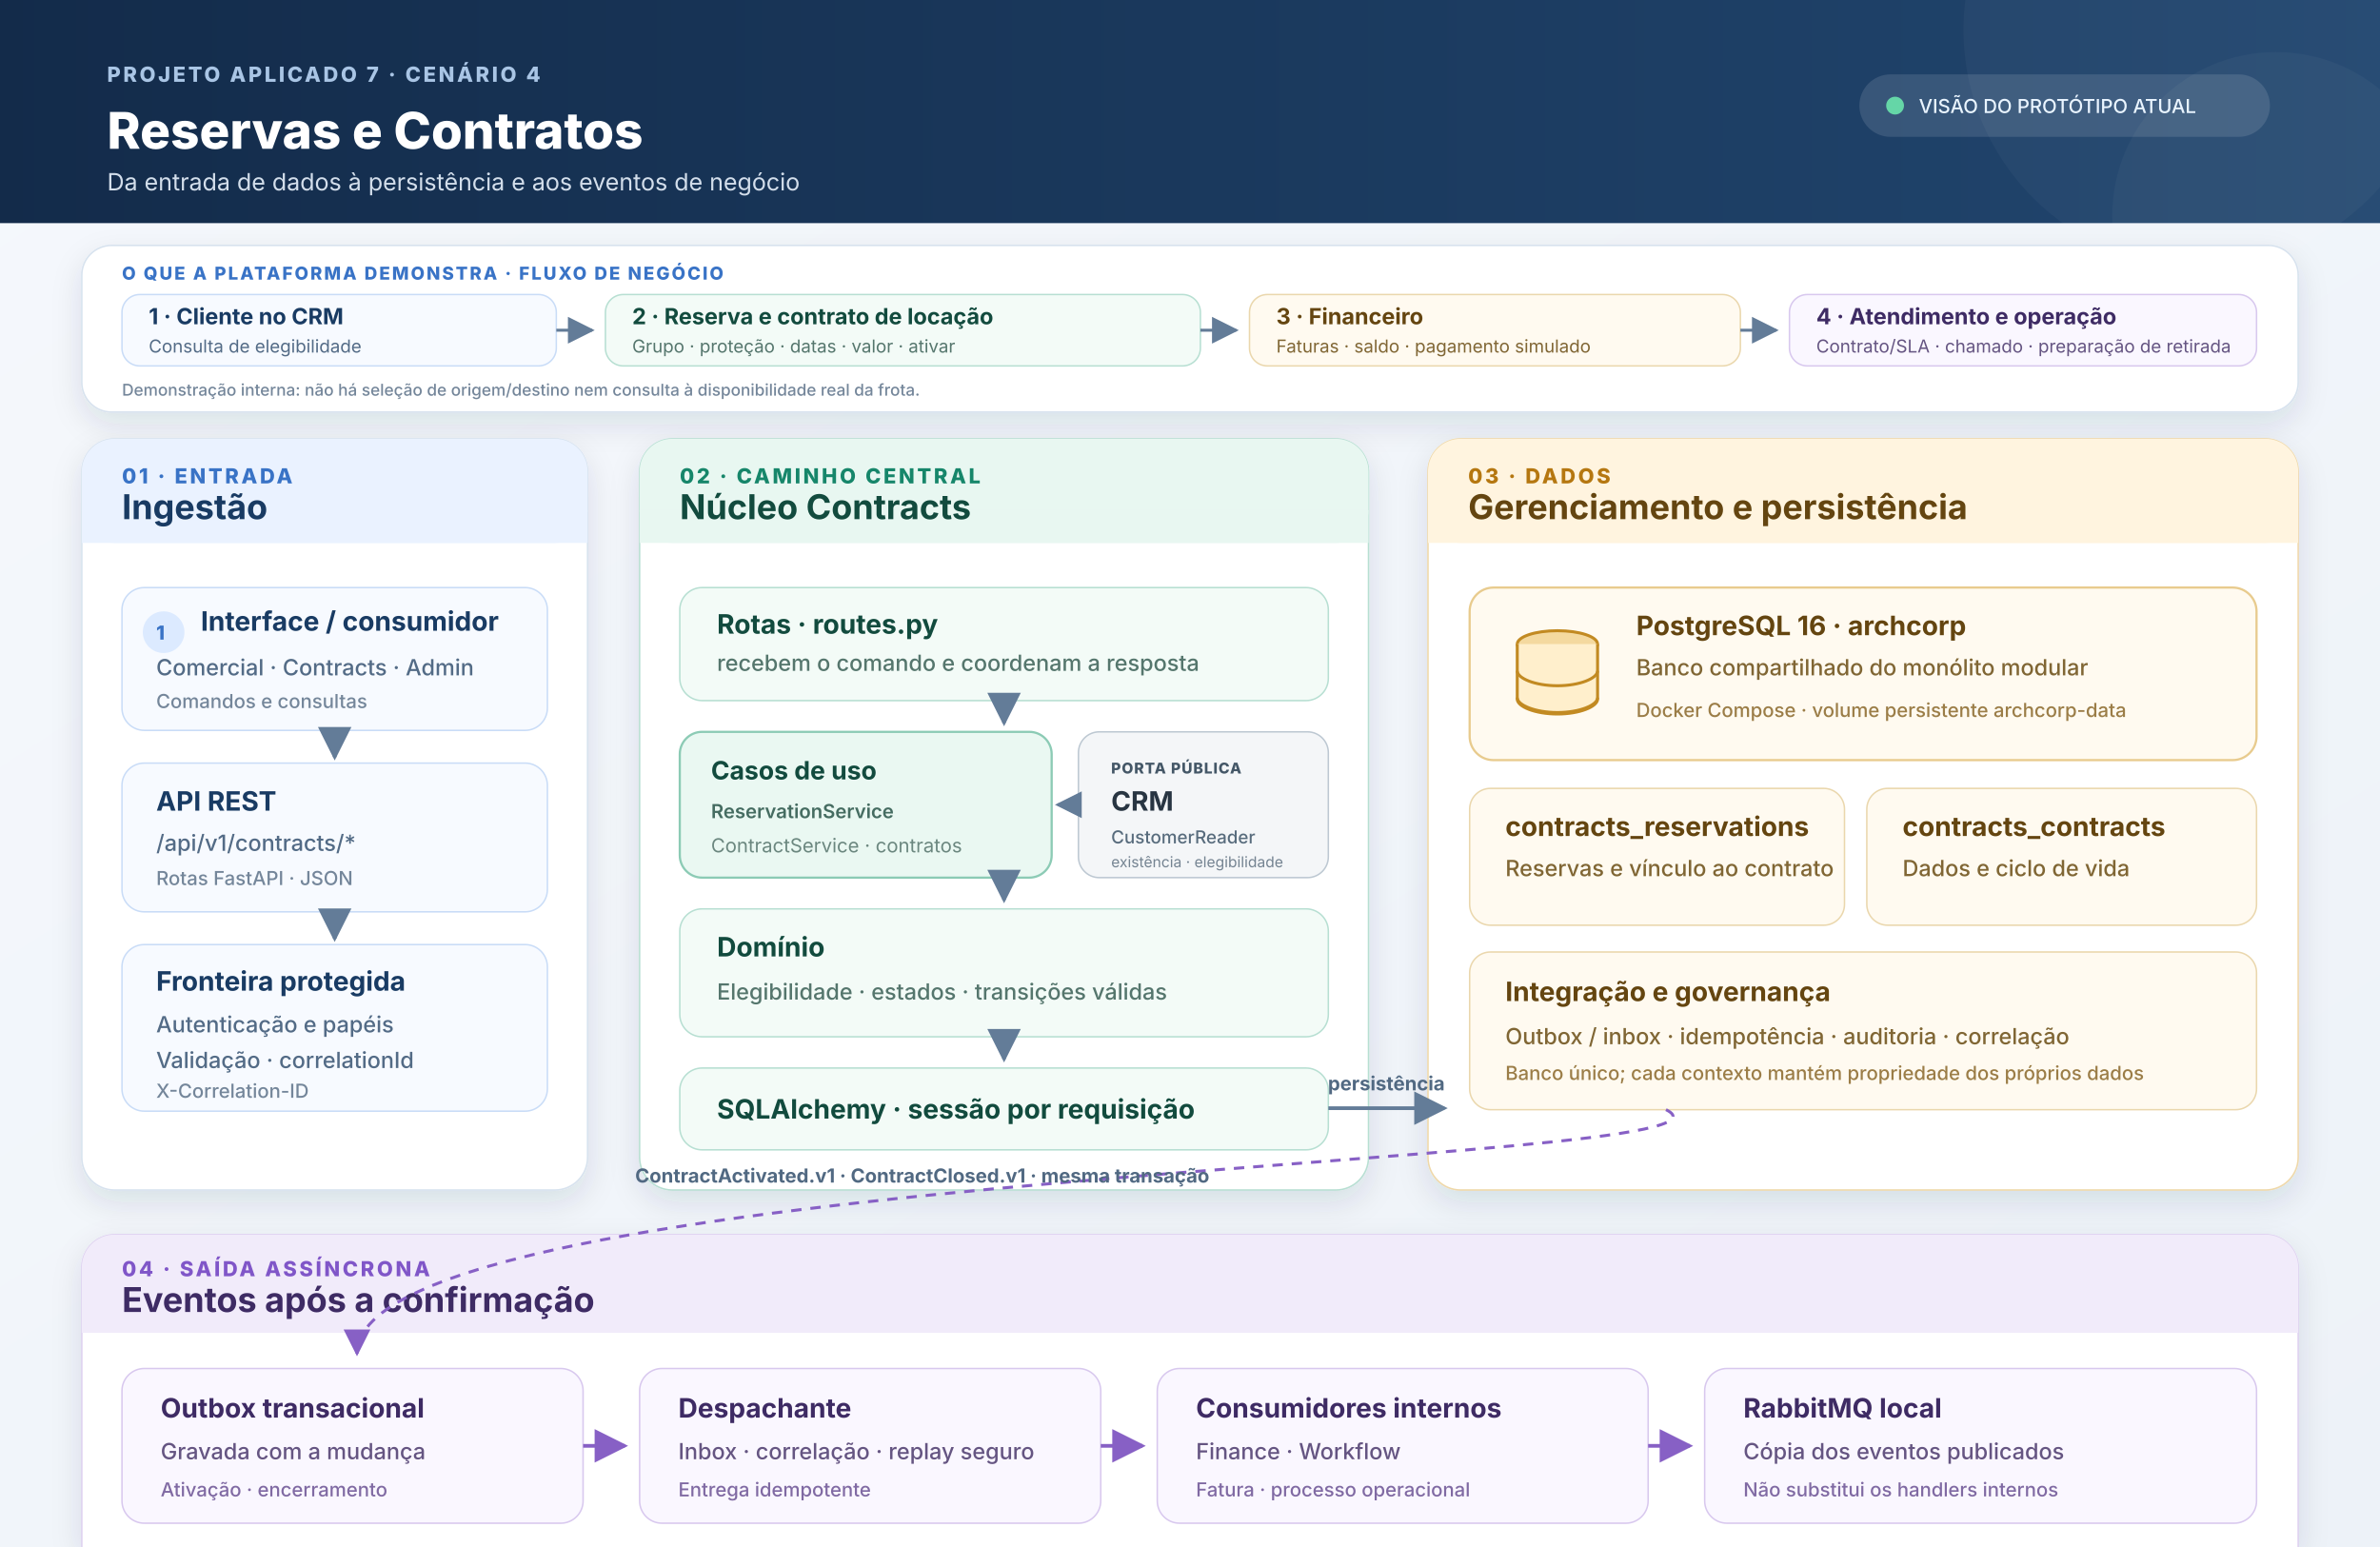
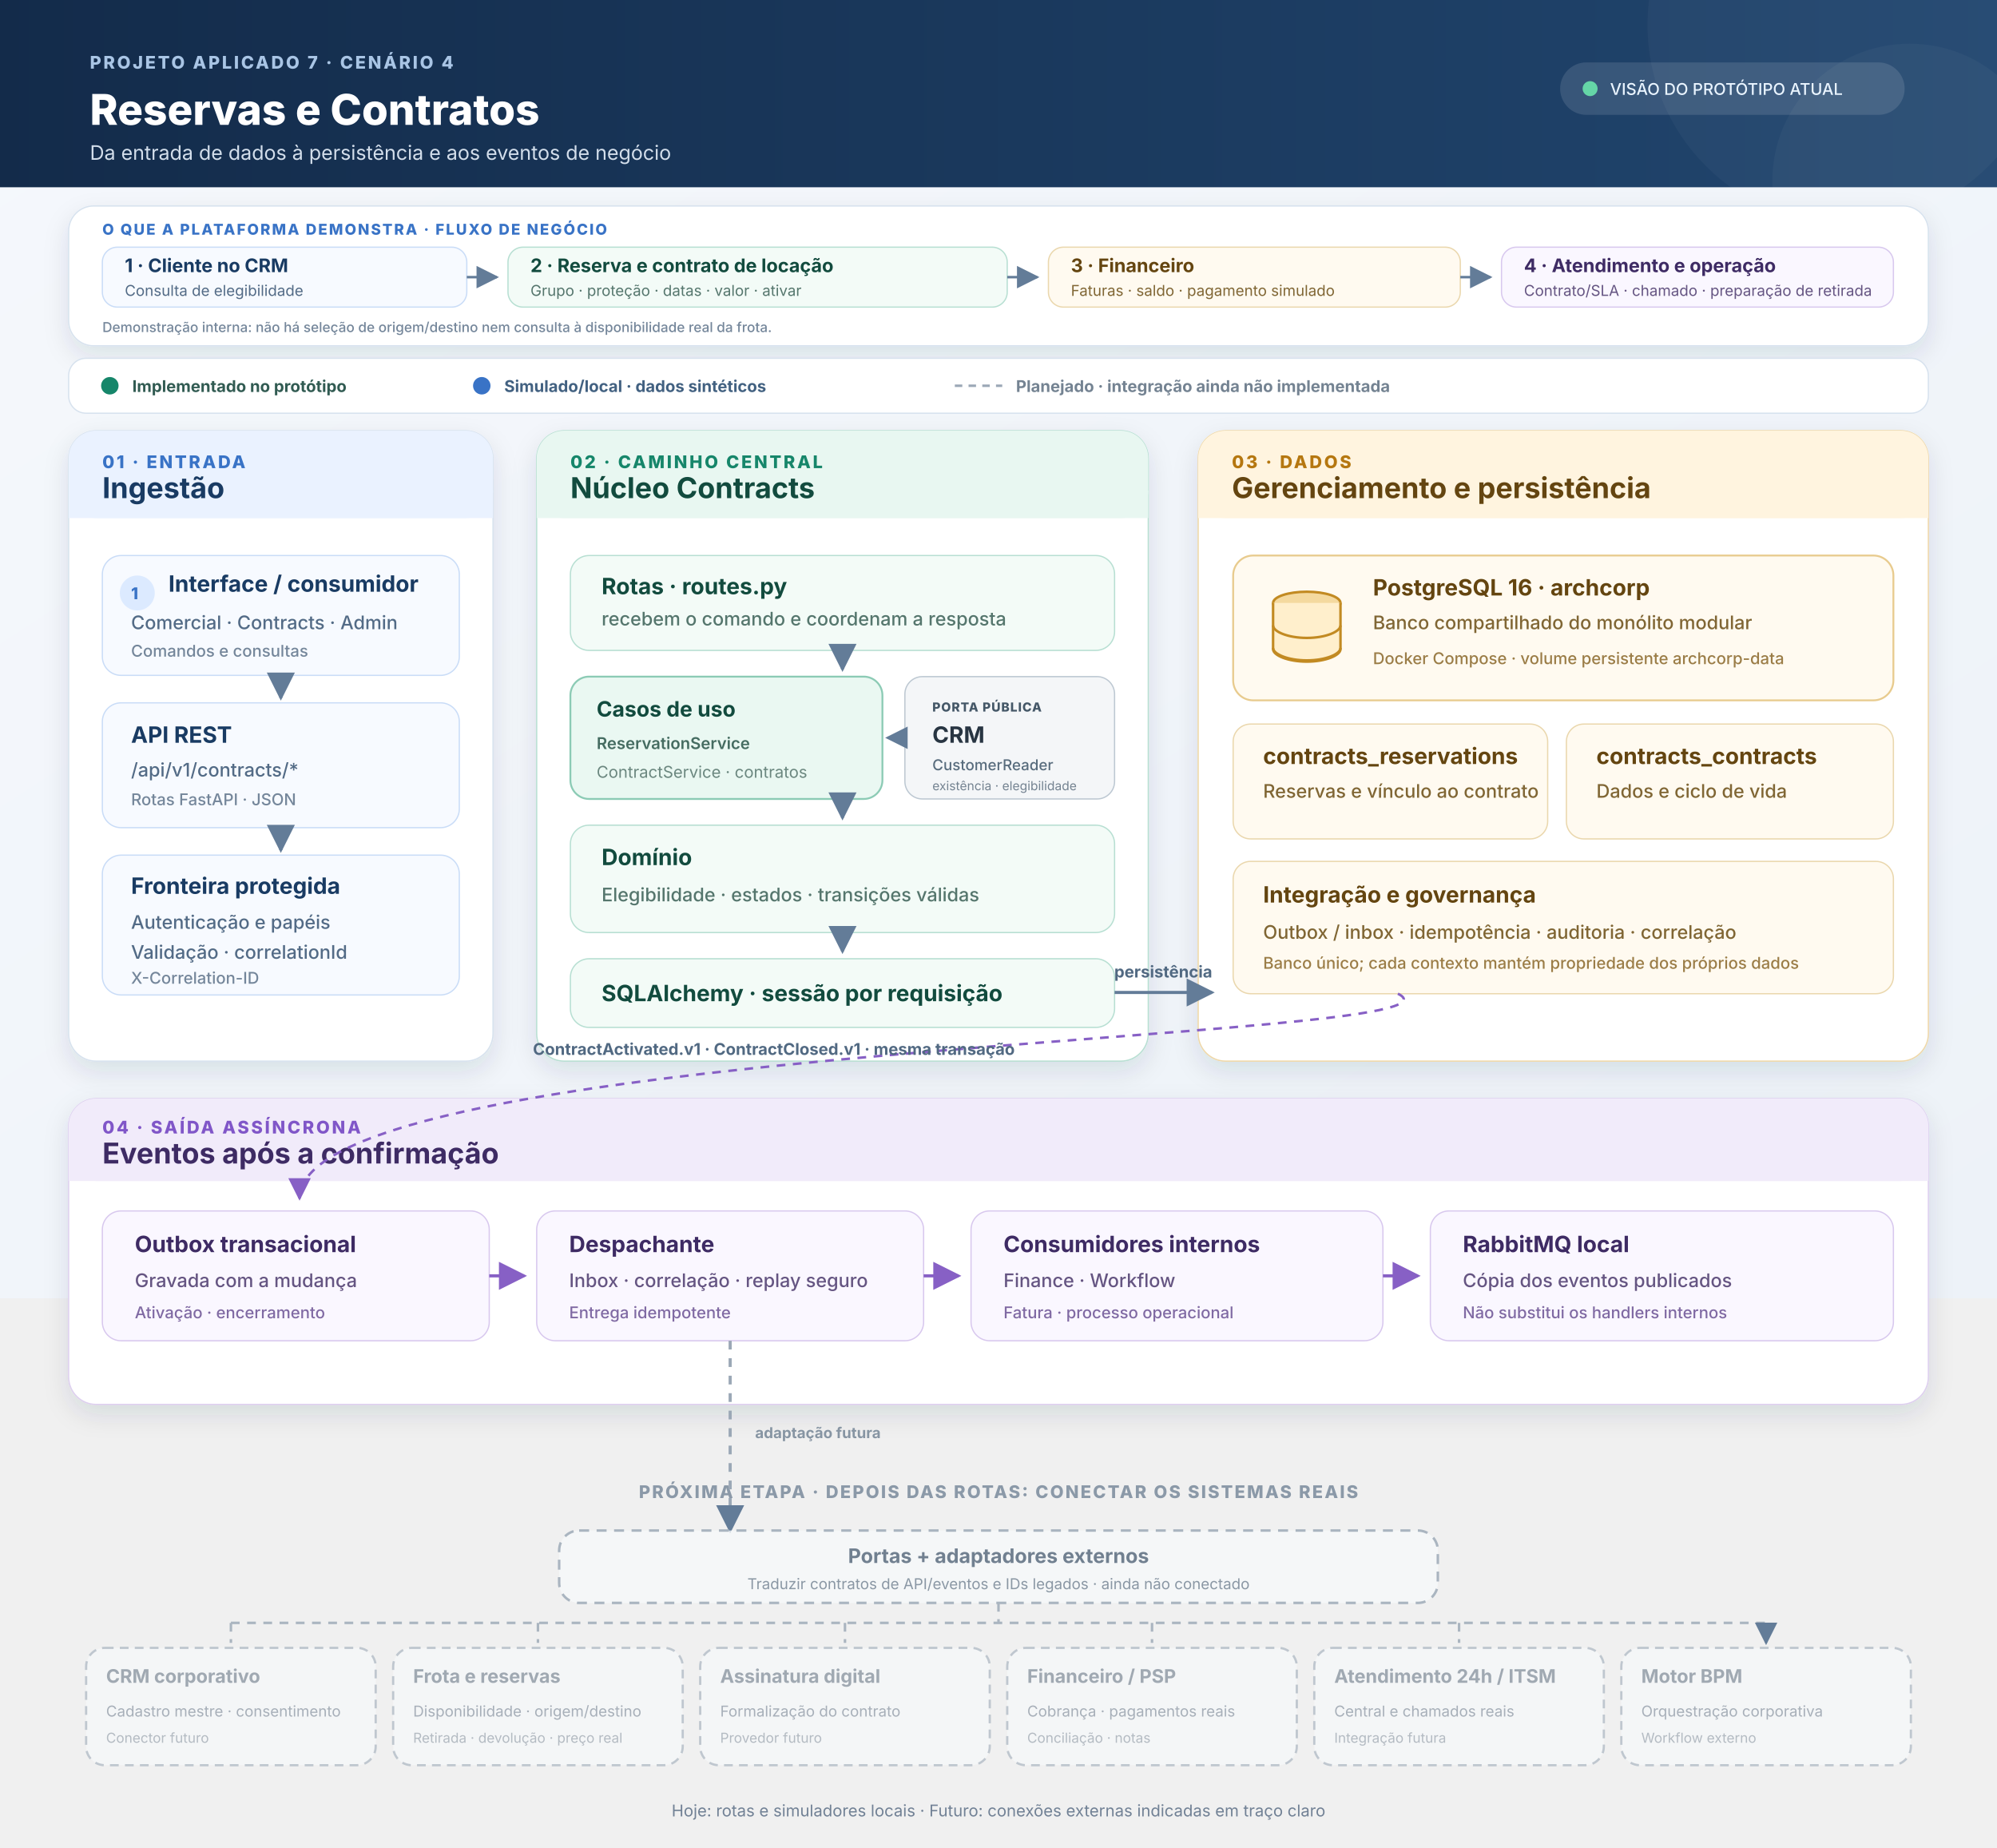
- <svg xmlns="http://www.w3.org/2000/svg" width="1600" height="1040" viewBox="0 0 1600 1040" role="img" aria-labelledby="title desc">
+ <svg xmlns="http://www.w3.org/2000/svg" width="1600" height="1480" viewBox="0 0 1600 1480" role="img" aria-labelledby="title desc">
  <defs>
    <linearGradient id="bg" x1="0" y1="0" x2="1" y2="1">
      <stop offset="0" stop-color="#f5f8fc" />
      <stop offset="1" stop-color="#edf2f8" />
    </linearGradient>
    <linearGradient id="navy" x1="0" y1="0" x2="1" y2="0">
      <stop stop-color="#132b4a" />
      <stop offset="1" stop-color="#21466f" />
    </linearGradient>
    <filter id="shadow" x="-20%" y="-20%" width="140%" height="160%">
      <feDropShadow dx="0" dy="8" stdDeviation="10" flood-color="#18324f" flood-opacity=".11" />
    </filter>
    <marker id="arrow" viewBox="0 0 10 10" refX="9" refY="5" markerWidth="9" markerHeight="9" orient="auto-start-reverse">
      <path d="M0 0L10 5 0 10z" fill="#637c98" />
    </marker>
    <marker id="arrowPurple" viewBox="0 0 10 10" refX="9" refY="5" markerWidth="9" markerHeight="9" orient="auto">
      <path d="M0 0L10 5 0 10z" fill="#8760c5" />
    </marker>
    <style>
    text{font-family:Inter,ui-sans-serif,system-ui,-apple-system,"Segoe UI",sans-serif}
    .eyebrow{font-size:14px;font-weight:800;letter-spacing:1.7px}
    .head{font-size:23px;font-weight:750}
    .label{font-size:18px;font-weight:720}
    .body{font-size:15px;font-weight:500}
    .small{font-size:13px;font-weight:550}
    .flow{font-size:13px;font-weight:700;fill:#516982}
    .pill{font-size:12px;font-weight:800;letter-spacing:.7px}
  </style>
  </defs>
  <rect width="1600" height="1040" rx="0" fill="url(#bg)" />
  <rect x="0" y="0" width="1600" height="150" fill="url(#navy)" />
  <circle cx="1480" cy="20" r="160" fill="#ffffff" opacity=".035" />
  <circle cx="1530" cy="145" r="110" fill="#ffffff" opacity=".035" />
  <text x="72" y="55" fill="#a9c5e5" class="eyebrow">PROJETO APLICADO 7 · CENÁRIO 4</text>
  <text x="72" y="100" fill="#ffffff" font-size="34" font-weight="780">Reservas e Contratos</text>
  <text x="72" y="128" fill="#d3deeb" font-size="16">Da entrada de dados à persistência e aos eventos de negócio</text>
  <rect x="1250" y="50" width="276" height="42" rx="21" fill="#ffffff" opacity=".12" />
  <circle cx="1274" cy="71" r="6" fill="#65d6a7" />
  <text x="1290" y="76" fill="#e9f4ff" class="small">VISÃO DO PROTÓTIPO ATUAL</text>
  <rect x="55" y="165" width="1490" height="112" rx="20" fill="#ffffff" stroke="#d7e2ee" filter="url(#shadow)" />
  <text x="82" y="188" fill="#3973c6" font-size="12" font-weight="800" letter-spacing="1.3px">O QUE A PLATAFORMA DEMONSTRA · FLUXO DE NEGÓCIO</text>
  <rect x="82" y="198" width="292" height="48" rx="12" fill="#f7faff" stroke="#c9dcf7" />
  <text x="100" y="218" fill="#193b63" font-size="15" font-weight="720">1 · Cliente no CRM</text>
  <text x="100" y="237" fill="#536b86" font-size="12">Consulta de elegibilidade</text>
  <path d="M374 222H398" stroke="#637c98" stroke-width="2" marker-end="url(#arrow)" />
  <rect x="407" y="198" width="400" height="48" rx="12" fill="#f3fbf7" stroke="#b7dfd2" />
  <text x="425" y="218" fill="#124b3e" font-size="15" font-weight="720">2 · Reserva e contrato de locação</text>
  <text x="425" y="237" fill="#55766d" font-size="12">Grupo · proteção · datas · valor · ativar</text>
  <path d="M807 222H831" stroke="#637c98" stroke-width="2" marker-end="url(#arrow)" />
  <rect x="840" y="198" width="330" height="48" rx="12" fill="#fffaf0" stroke="#ead7ad" />
  <text x="858" y="218" fill="#644510" font-size="15" font-weight="720">3 · Financeiro</text>
  <text x="858" y="237" fill="#806634" font-size="12">Faturas · saldo · pagamento simulado</text>
  <path d="M1170 222H1194" stroke="#637c98" stroke-width="2" marker-end="url(#arrow)" />
  <rect x="1203" y="198" width="314" height="48" rx="12" fill="#faf7ff" stroke="#d8c8ee" />
  <text x="1221" y="218" fill="#3e2b64" font-size="15" font-weight="720">4 · Atendimento e operação</text>
  <text x="1221" y="237" fill="#655582" font-size="12">Contrato/SLA · chamado · preparação de retirada</text>
  <text x="82" y="266" fill="#74869a" font-size="11" font-weight="550">Demonstração interna: não há seleção de origem/destino nem consulta à disponibilidade real da frota.</text>
-   <g transform="translate(0,95)">
+   <rect x="55" y="287" width="1490" height="44" rx="14" fill="#ffffff" stroke="#d7e2ee" />
+   <circle cx="88" cy="309" r="7" fill="#16866a" />
+   <text x="106" y="314" fill="#315b52" font-size="13" font-weight="650">Implementado no protótipo</text>
+   <circle cx="386" cy="309" r="7" fill="#3973c6" />
+   <text x="404" y="314" fill="#426181" font-size="13" font-weight="650">Simulado/local · dados sintéticos</text>
+   <path d="M765 309h38" stroke="#9ba8b6" stroke-width="2" stroke-dasharray="6 5" />
+   <text x="814" y="314" fill="#748392" font-size="13" font-weight="650">Planejado · integração ainda não implementada</text>
+   <g transform="translate(0,145)">
    <rect x="55" y="200" width="340" height="505" rx="22" fill="#ffffff" stroke="#d7e2ee" filter="url(#shadow)" />
    <rect x="430" y="200" width="490" height="505" rx="22" fill="#ffffff" stroke="#b7dfd2" filter="url(#shadow)" />
    <rect x="960" y="200" width="585" height="505" rx="22" fill="#ffffff" stroke="#efd8a8" filter="url(#shadow)" />
    <rect x="55" y="735" width="1490" height="245" rx="22" fill="#ffffff" stroke="#ddcfef" filter="url(#shadow)" />
    <rect x="55" y="200" width="340" height="70" rx="22" fill="#eaf2ff" />
    <path d="M55 248v22h340v-22" fill="#eaf2ff" />
    <text x="82" y="230" fill="#3973c6" class="eyebrow">01 · ENTRADA</text>
    <text x="82" y="254" fill="#193b63" class="head">Ingestão</text>
    <rect x="430" y="200" width="490" height="70" rx="22" fill="#e8f7f1" />
    <path d="M430 248v22h490v-22" fill="#e8f7f1" />
    <text x="457" y="230" fill="#16866a" class="eyebrow">02 · CAMINHO CENTRAL</text>
    <text x="457" y="254" fill="#124b3e" class="head">Núcleo Contracts</text>
    <rect x="960" y="200" width="585" height="70" rx="22" fill="#fff4df" />
    <path d="M960 248v22h585v-22" fill="#fff4df" />
    <text x="987" y="230" fill="#b57710" class="eyebrow">03 · DADOS</text>
    <text x="987" y="254" fill="#644510" class="head">Gerenciamento e persistência</text>
    <rect x="55" y="735" width="1490" height="66" rx="22" fill="#f1ebfa" />
    <path d="M55 779v22h1490v-22" fill="#f1ebfa" />
    <text x="82" y="763" fill="#8056c8" class="eyebrow">04 · SAÍDA ASSÍNCRONA</text>
    <text x="82" y="787" fill="#3e2b64" class="head">Eventos após a confirmação</text>
    <rect x="82" y="300" width="286" height="96" rx="15" fill="#f7faff" stroke="#c9dcf7" />
    <circle cx="110" cy="330" r="14" fill="#dceaff" />
    <text x="105" y="335" fill="#3973c6" font-size="13" font-weight="800">1</text>
    <text x="135" y="329" fill="#193b63" class="label">Interface / consumidor</text>
    <text x="105" y="359" fill="#536b86" class="body">Comercial · Contracts · Admin</text>
    <text x="105" y="381" fill="#74869a" class="small">Comandos e consultas</text>
    <rect x="82" y="418" width="286" height="100" rx="15" fill="#f7faff" stroke="#c9dcf7" />
    <text x="105" y="450" fill="#193b63" class="label">API REST</text>
    <text x="105" y="477" fill="#536b86" class="body">/api/v1/contracts/*</text>
    <text x="105" y="500" fill="#74869a" class="small">Rotas FastAPI · JSON</text>
    <rect x="82" y="540" width="286" height="112" rx="15" fill="#f7faff" stroke="#c9dcf7" />
    <text x="105" y="571" fill="#193b63" class="label">Fronteira protegida</text>
    <text x="105" y="599" fill="#536b86" class="body">Autenticação e papéis</text>
    <text x="105" y="623" fill="#536b86" class="body">Validação · correlationId</text>
    <text x="105" y="643" fill="#74869a" class="small">X-Correlation-ID</text>
    <path d="M225 396v18" stroke="#637c98" stroke-width="2.5" marker-end="url(#arrow)" />
    <path d="M225 518v18" stroke="#637c98" stroke-width="2.5" marker-end="url(#arrow)" />
    <rect x="457" y="300" width="436" height="76" rx="15" fill="#f3fbf7" stroke="#b7dfd2" />
    <text x="482" y="331" fill="#124b3e" class="label">Rotas · routes.py</text>
    <text x="482" y="356" fill="#55766d" class="body">recebem o comando e coordenam a resposta</text>
    <rect x="457" y="397" width="250" height="98" rx="15" fill="#eaf8f2" stroke="#8ccbb5" stroke-width="1.5" />
    <text x="478" y="429" fill="#124b3e" font-size="17" font-weight="720">Casos de uso</text>
    <text x="478" y="455" fill="#456c61" font-size="13" font-weight="600">ReservationService</text>
    <text x="478" y="478" fill="#6b877f" font-size="13">ContractService · contratos</text>
    <rect x="725" y="397" width="168" height="98" rx="14" fill="#f4f6f8" stroke="#bdc8d2" />
    <text x="747" y="425" fill="#445767" font-size="10" font-weight="800" letter-spacing=".6px">PORTA PÚBLICA</text>
    <text x="747" y="450" fill="#283542" font-size="18" font-weight="720">CRM</text>
    <text x="747" y="472" fill="#586c7d" font-size="12" font-weight="550">CustomerReader</text>
    <text x="747" y="488" fill="#748391" font-size="10">existência · elegibilidade</text>
    <path d="M725 446 H711" fill="none" stroke="#8998a7" stroke-width="2" stroke-dasharray="5 4" marker-end="url(#arrow)" />
    <rect x="457" y="516" width="436" height="86" rx="15" fill="#f3fbf7" stroke="#b7dfd2" />
    <text x="482" y="548" fill="#124b3e" class="label">Domínio</text>
    <text x="482" y="577" fill="#55766d" class="body">Elegibilidade · estados · transições válidas</text>
    <rect x="457" y="623" width="436" height="55" rx="15" fill="#f3fbf7" stroke="#b7dfd2" />
    <text x="482" y="657" fill="#124b3e" class="label">SQLAlchemy · sessão por requisição</text>
    <path d="M675 376v15" stroke="#637c98" stroke-width="2.5" marker-end="url(#arrow)" />
    <path d="M675 495v15" stroke="#637c98" stroke-width="2.5" marker-end="url(#arrow)" />
    <path d="M675 602v15" stroke="#637c98" stroke-width="2.5" marker-end="url(#arrow)" />
    <rect x="988" y="300" width="529" height="116" rx="16" fill="#fffaf0" stroke="#e8cb8e" stroke-width="1.5" />
    <g transform="translate(1018 328)">
      <ellipse cx="29" cy="10" rx="27" ry="9" fill="#f4d99f" stroke="#c28a22" stroke-width="2" />
      <path d="M2 10v37c0 5 12 10 27 10s27-5 27-10V10" fill="#ffefcc" stroke="#c28a22" stroke-width="2" />
      <path d="M2 28c0 5 12 10 27 10s27-5 27-10" fill="none" stroke="#c28a22" stroke-width="2" />
      <path d="M2 46c0 5 12 10 27 10s27-5 27-10" fill="none" stroke="#c28a22" stroke-width="2" />
    </g>
    <text x="1100" y="332" fill="#644510" class="label">PostgreSQL 16 · archcorp</text>
    <text x="1100" y="359" fill="#806634" class="body">Banco compartilhado do monólito modular</text>
    <text x="1100" y="387" fill="#9b7d47" class="small">Docker Compose · volume persistente archcorp-data</text>
    <rect x="988" y="435" width="252" height="92" rx="14" fill="#fffaf0" stroke="#ead7ad" />
    <text x="1012" y="467" fill="#644510" class="label">contracts_reservations</text>
    <text x="1012" y="494" fill="#806634" class="body">Reservas e vínculo ao contrato</text>
    <rect x="1255" y="435" width="262" height="92" rx="14" fill="#fffaf0" stroke="#ead7ad" />
    <text x="1279" y="467" fill="#644510" class="label">contracts_contracts</text>
    <text x="1279" y="494" fill="#806634" class="body">Dados e ciclo de vida</text>
    <rect x="988" y="545" width="529" height="106" rx="14" fill="#fffaf0" stroke="#ead7ad" />
    <text x="1012" y="578" fill="#644510" class="label">Integração e governança</text>
    <text x="1012" y="607" fill="#806634" class="body">Outbox / inbox · idempotência · auditoria · correlação</text>
    <text x="1012" y="631" fill="#9b7d47" class="small">Banco único; cada contexto mantém propriedade dos próprios dados</text>
    <path d="M893 650h78" stroke="#637c98" stroke-width="2.5" marker-end="url(#arrow)" />
    <text x="932" y="638" text-anchor="middle" class="flow">persistência</text>
    <rect x="82" y="825" width="310" height="104" rx="15" fill="#faf7ff" stroke="#d8c8ee" />
    <text x="108" y="858" fill="#3e2b64" class="label">Outbox transacional</text>
    <text x="108" y="886" fill="#655582" class="body">Gravada com a mudança</text>
    <text x="108" y="911" fill="#806aa3" class="small">Ativação · encerramento</text>
    <rect x="430" y="825" width="310" height="104" rx="15" fill="#faf7ff" stroke="#d8c8ee" />
    <text x="456" y="858" fill="#3e2b64" class="label">Despachante</text>
    <text x="456" y="886" fill="#655582" class="body">Inbox · correlação · replay seguro</text>
    <text x="456" y="911" fill="#806aa3" class="small">Entrega idempotente</text>
    <rect x="778" y="825" width="330" height="104" rx="15" fill="#faf7ff" stroke="#d8c8ee" />
    <text x="804" y="858" fill="#3e2b64" class="label">Consumidores internos</text>
    <text x="804" y="886" fill="#655582" class="body">Finance · Workflow</text>
    <text x="804" y="911" fill="#806aa3" class="small">Fatura · processo operacional</text>
    <rect x="1146" y="825" width="371" height="104" rx="15" fill="#faf7ff" stroke="#d8c8ee" />
    <text x="1172" y="858" fill="#3e2b64" class="label">RabbitMQ local</text>
    <text x="1172" y="886" fill="#655582" class="body">Cópia dos eventos publicados</text>
    <text x="1172" y="911" fill="#806aa3" class="small">Não substitui os handlers internos</text>
    <path d="M392 877h28" stroke="#8760c5" stroke-width="2.5" marker-end="url(#arrowPurple)" />
    <path d="M740 877h28" stroke="#8760c5" stroke-width="2.5" marker-end="url(#arrowPurple)" />
    <path d="M1108 877h28" stroke="#8760c5" stroke-width="2.5" marker-end="url(#arrowPurple)" />
    <path d="M1120 651 C1200 690 240 689 240 815" fill="none" stroke="#8760c5" stroke-width="2" stroke-dasharray="7 6" marker-end="url(#arrowPurple)" />
    <text x="620" y="700" text-anchor="middle" class="flow">ContractActivated.v1 · ContractClosed.v1 · mesma transação</text>
-     <text x="800" y="1009" fill="#718195" font-size="13" text-anchor="middle">Protótipo acadêmico com dados sintéticos · integrações reais da Localiza não comprovadas</text>
  </g>
+   <text x="800" y="1200" fill="#8b99a8" font-size="14" font-weight="800" letter-spacing="1.4px" text-anchor="middle">PRÓXIMA ETAPA · DEPOIS DAS ROTAS: CONECTAR OS SISTEMAS REAIS</text>
+   <path d="M585 1074 V1226" fill="none" stroke="#9ba8b6" stroke-width="2.5" stroke-dasharray="7 7" marker-end="url(#arrow)" />
+   <text x="605" y="1152" fill="#8795a3" font-size="12" font-weight="650">adaptação futura</text>
+   <rect x="448" y="1226" width="704" height="58" rx="16" fill="#f7f9fb" fill-opacity=".75" stroke="#aab5c0" stroke-width="2" stroke-dasharray="8 6" />
+   <text x="800" y="1252" fill="#718090" font-size="16" font-weight="750" text-anchor="middle">Portas + adaptadores externos</text>
+   <text x="800" y="1273" fill="#8a97a4" font-size="12" text-anchor="middle">Traduzir contratos de API/eventos e IDs legados · ainda não conectado</text>
+   <path d="M800 1284 V1300 M185 1300 H1415" fill="none" stroke="#aab5c0" stroke-width="2" stroke-dasharray="7 6" />
+   <path d="M185 1300V1316 M431 1300V1316 M677 1300V1316 M923 1300V1316 M1169 1300V1316 M1415 1300V1316" fill="none" stroke="#aab5c0" stroke-width="2" stroke-dasharray="7 6" marker-end="url(#arrow)" />
+   <g opacity=".58">
+     <rect x="69" y="1320" width="232" height="94" rx="15" fill="#f7f9fb" stroke="#9ba8b6" stroke-width="1.8" stroke-dasharray="7 5" />
+     <text x="85" y="1348" fill="#657585" font-size="15" font-weight="720">CRM corporativo</text>
+     <text x="85" y="1375" fill="#718090" font-size="12">Cadastro mestre · consentimento</text>
+     <text x="85" y="1396" fill="#8794a1" font-size="11">Conector futuro</text>
+     <rect x="315" y="1320" width="232" height="94" rx="15" fill="#f7f9fb" stroke="#9ba8b6" stroke-width="1.8" stroke-dasharray="7 5" />
+     <text x="331" y="1348" fill="#657585" font-size="15" font-weight="720">Frota e reservas</text>
+     <text x="331" y="1375" fill="#718090" font-size="12">Disponibilidade · origem/destino</text>
+     <text x="331" y="1396" fill="#8794a1" font-size="11">Retirada · devolução · preço real</text>
+     <rect x="561" y="1320" width="232" height="94" rx="15" fill="#f7f9fb" stroke="#9ba8b6" stroke-width="1.8" stroke-dasharray="7 5" />
+     <text x="577" y="1348" fill="#657585" font-size="15" font-weight="720">Assinatura digital</text>
+     <text x="577" y="1375" fill="#718090" font-size="12">Formalização do contrato</text>
+     <text x="577" y="1396" fill="#8794a1" font-size="11">Provedor futuro</text>
+     <rect x="807" y="1320" width="232" height="94" rx="15" fill="#f7f9fb" stroke="#9ba8b6" stroke-width="1.8" stroke-dasharray="7 5" />
+     <text x="823" y="1348" fill="#657585" font-size="15" font-weight="720">Financeiro / PSP</text>
+     <text x="823" y="1375" fill="#718090" font-size="12">Cobrança · pagamentos reais</text>
+     <text x="823" y="1396" fill="#8794a1" font-size="11">Conciliação · notas</text>
+     <rect x="1053" y="1320" width="232" height="94" rx="15" fill="#f7f9fb" stroke="#9ba8b6" stroke-width="1.8" stroke-dasharray="7 5" />
+     <text x="1069" y="1348" fill="#657585" font-size="15" font-weight="720">Atendimento 24h / ITSM</text>
+     <text x="1069" y="1375" fill="#718090" font-size="12">Central e chamados reais</text>
+     <text x="1069" y="1396" fill="#8794a1" font-size="11">Integração futura</text>
+     <rect x="1299" y="1320" width="232" height="94" rx="15" fill="#f7f9fb" stroke="#9ba8b6" stroke-width="1.8" stroke-dasharray="7 5" />
+     <text x="1315" y="1348" fill="#657585" font-size="15" font-weight="720">Motor BPM</text>
+     <text x="1315" y="1375" fill="#718090" font-size="12">Orquestração corporativa</text>
+     <text x="1315" y="1396" fill="#8794a1" font-size="11">Workflow externo</text>
+   </g>
+   <text x="800" y="1455" fill="#718195" font-size="13" text-anchor="middle">Hoje: rotas e simuladores locais · Futuro: conexões externas indicadas em traço claro</text>
</svg>
